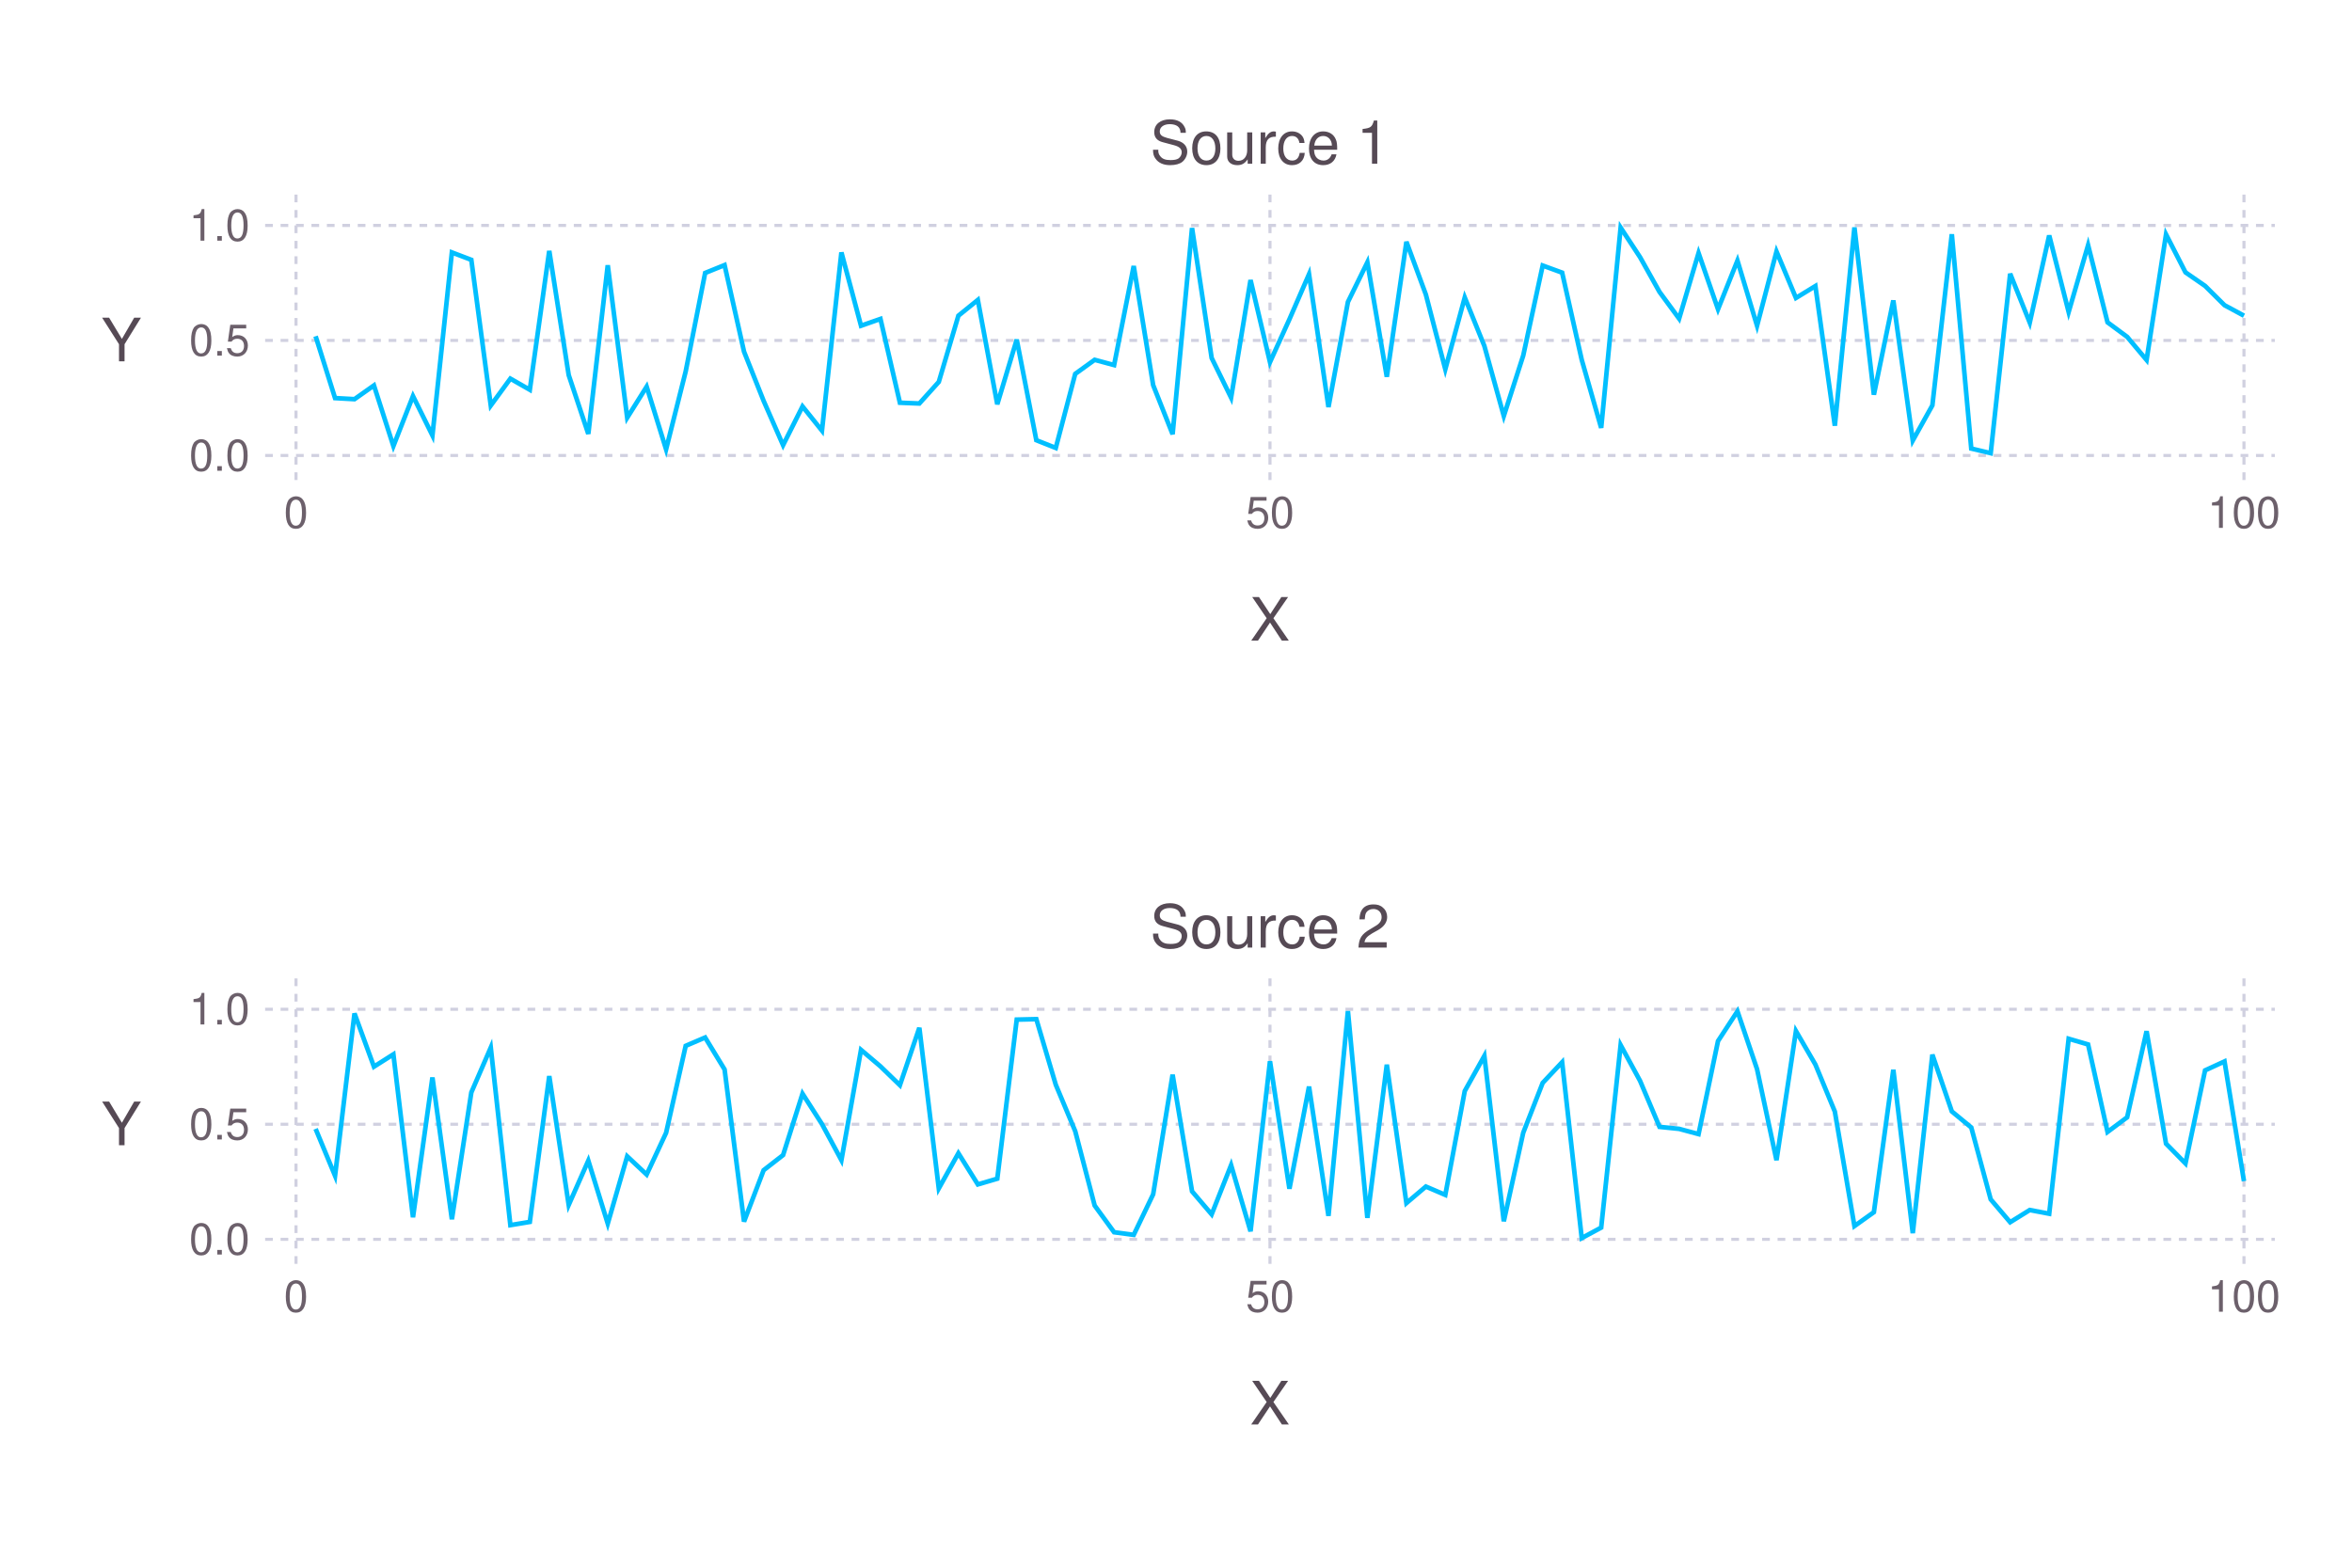
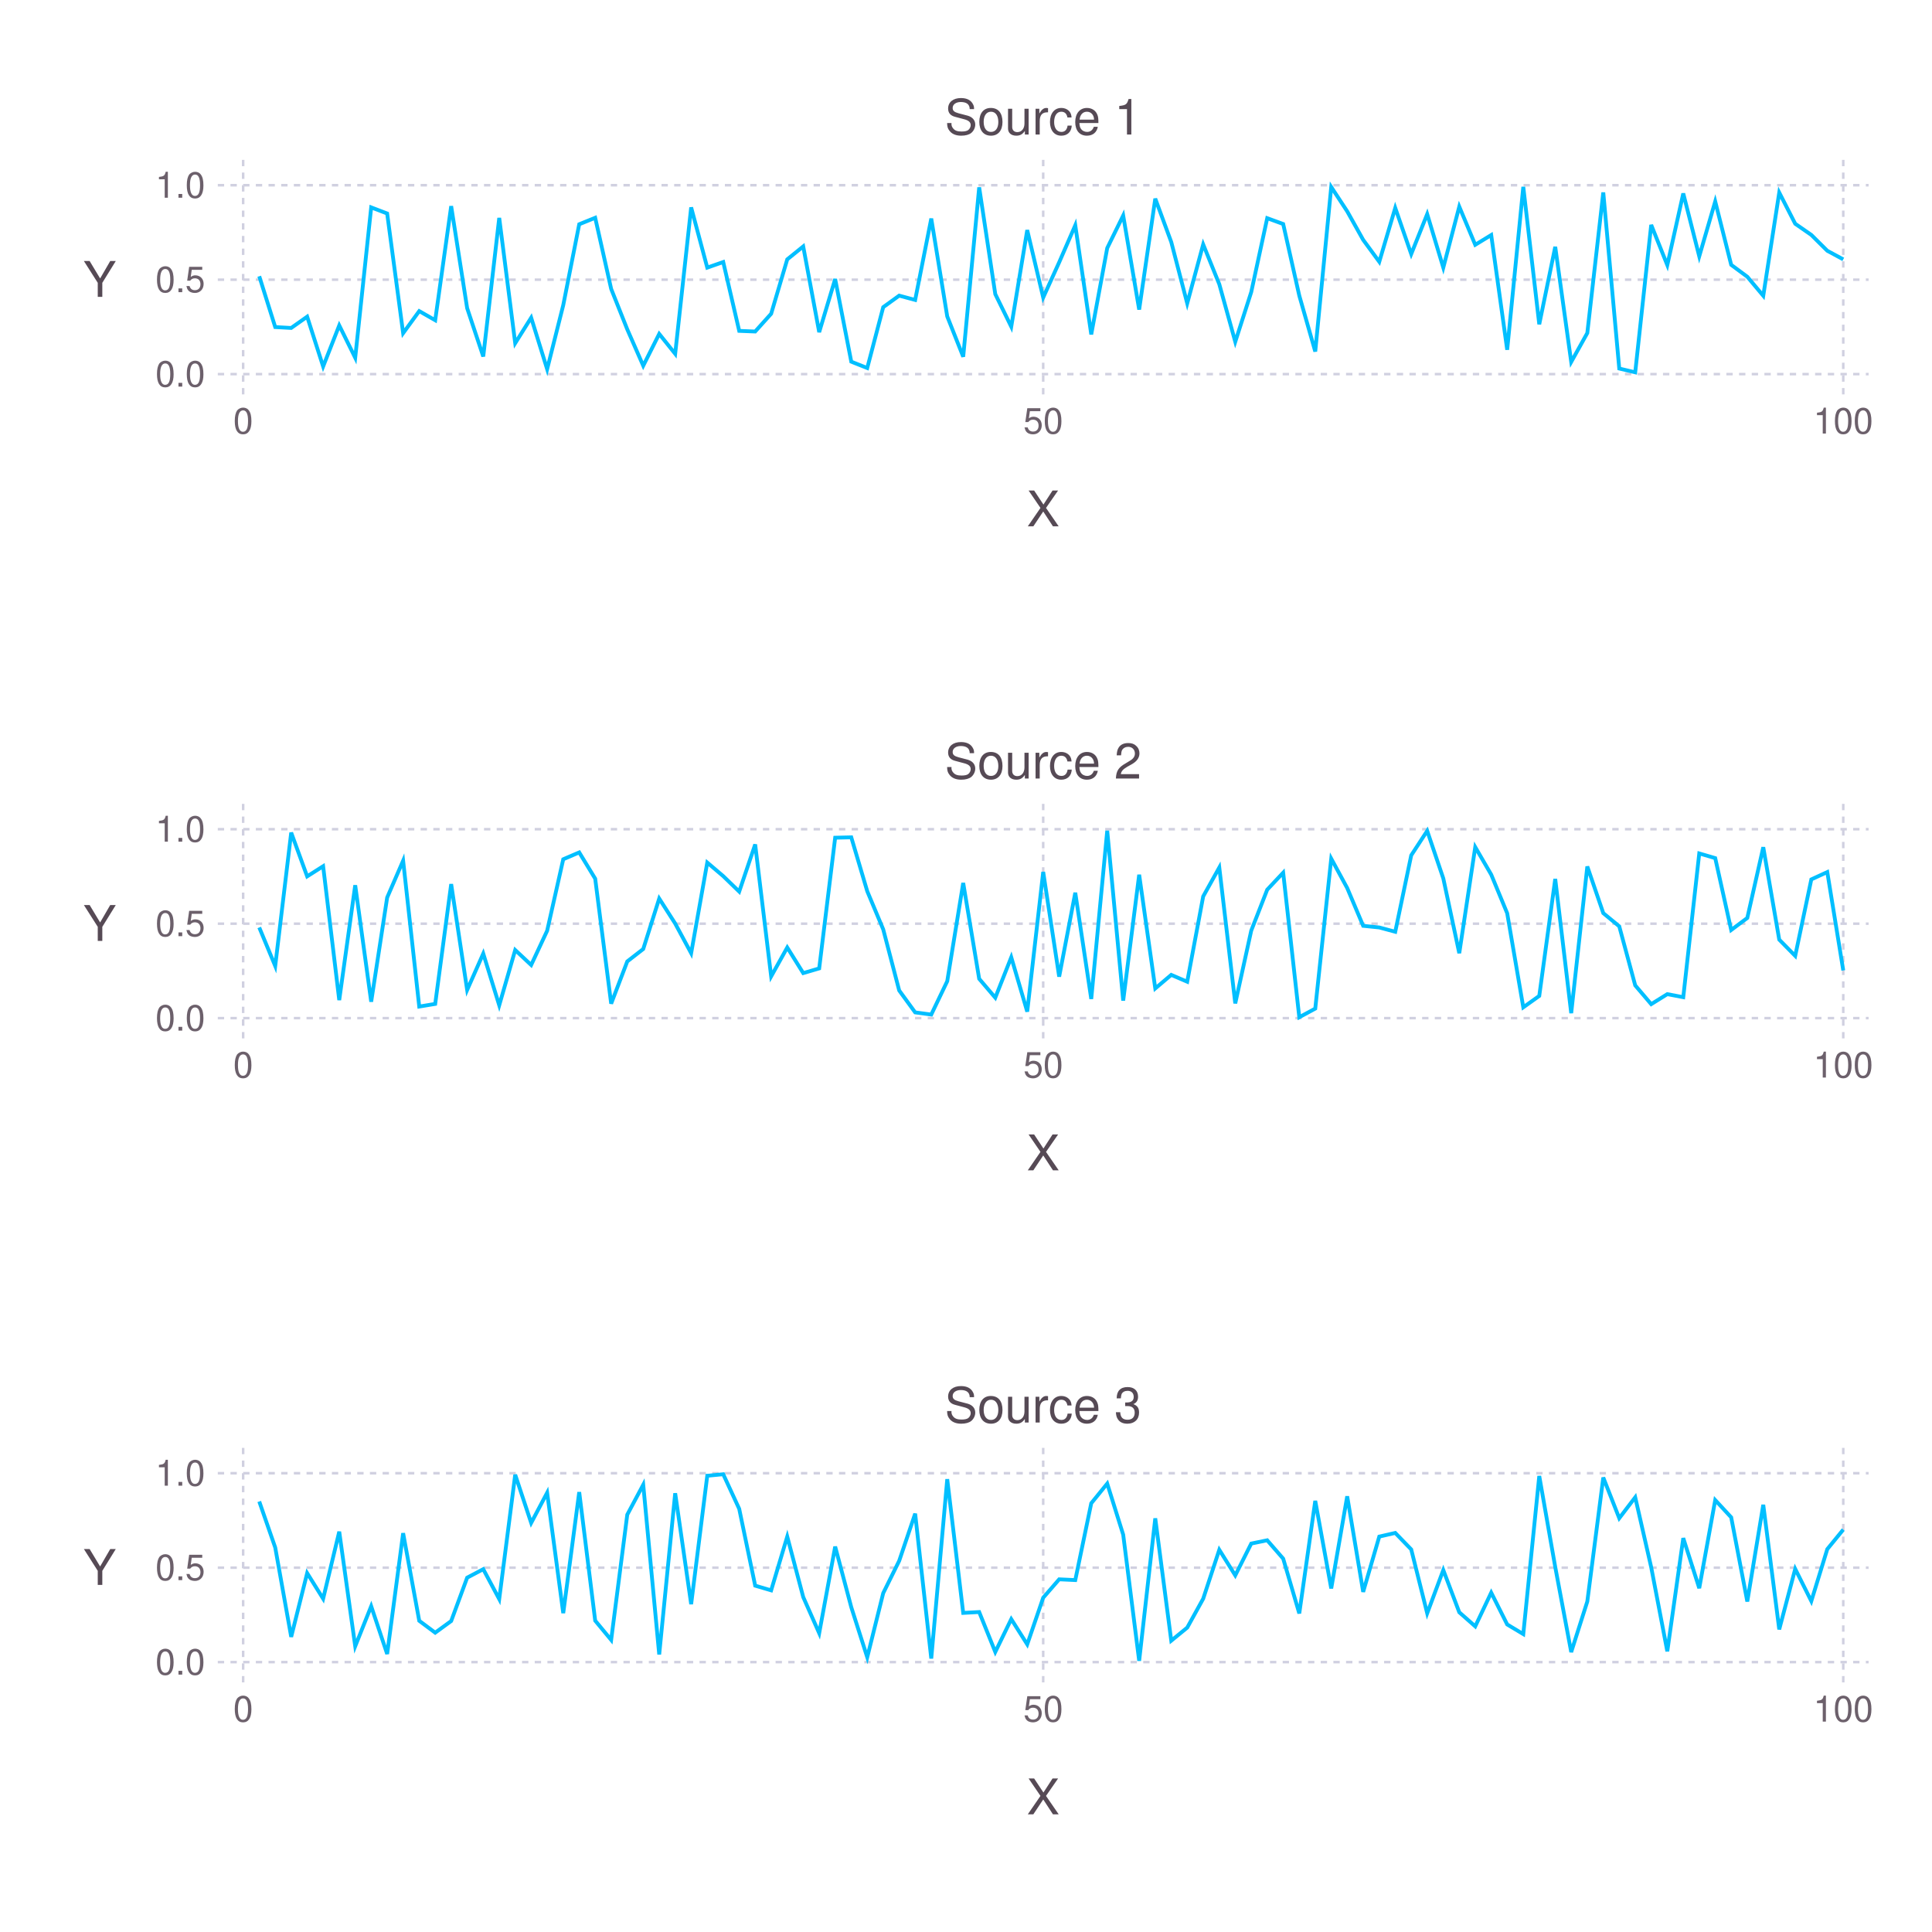
- <svg xmlns="http://www.w3.org/2000/svg" version="1.2" width="152.4mm" height="101.6mm" viewBox="0 0 152.4 101.6" stroke="none" fill="#000000" stroke-width="0.3" font-size="3.88">
-   <g class="plotroot xscalable yscalable" id="img-18da4b42-1">
-     <g font-size="3.88" font-family="'PT Sans','Helvetica Neue','Helvetica',sans-serif" fill="#564A55" stroke="#000000" stroke-opacity="0.000" id="img-18da4b42-2">
+ <svg xmlns="http://www.w3.org/2000/svg" version="1.2" width="152.4mm" height="152.4mm" viewBox="0 0 152.4 152.4" stroke="none" fill="#000000" stroke-width="0.3" font-size="3.88">
+   <g class="plotroot xscalable yscalable" id="img-ec6d833f-1">
+     <g font-size="3.88" font-family="'PT Sans','Helvetica Neue','Helvetica',sans-serif" fill="#564A55" stroke="#000000" stroke-opacity="0.000" id="img-ec6d833f-2">
+       <text x="82.29" y="140.79" text-anchor="middle" dy="0.6em">X</text>
+     </g>
+     <g class="guide xlabels" font-size="2.82" font-family="'PT Sans Caption','Helvetica Neue','Helvetica',sans-serif" fill="#6C606B" id="img-ec6d833f-3">
+       <text x="19.18" y="134.11" text-anchor="middle" dy="0.6em">0</text>
+       <text x="82.29" y="134.11" text-anchor="middle" dy="0.6em">50</text>
+       <text x="145.4" y="134.11" text-anchor="middle" dy="0.6em">100</text>
+     </g>
+     <g clip-path="url(#img-ec6d833f-4)">
+       <g id="img-ec6d833f-5">
+         <g pointer-events="visible" opacity="1" fill="#000000" fill-opacity="0.000" stroke="#000000" stroke-opacity="0.000" class="guide background" id="img-ec6d833f-6">
+           <rect x="17.18" y="114.21" width="130.22" height="18.9" />
+         </g>
+         <g class="guide ygridlines xfixed" stroke-dasharray="0.5,0.5" stroke-width="0.2" stroke="#D0D0E0" id="img-ec6d833f-7">
+           <path fill="none" d="M17.18,131.11 L 147.4 131.11" />
+           <path fill="none" d="M17.18,123.66 L 147.4 123.66" />
+           <path fill="none" d="M17.18,116.21 L 147.4 116.21" />
+         </g>
+         <g class="guide xgridlines yfixed" stroke-dasharray="0.5,0.5" stroke-width="0.2" stroke="#D0D0E0" id="img-ec6d833f-8">
+           <path fill="none" d="M19.18,114.21 L 19.18 133.11" />
+           <path fill="none" d="M82.29,114.21 L 82.29 133.11" />
+           <path fill="none" d="M145.4,114.21 L 145.4 133.11" />
+         </g>
+         <g class="plotpanel" id="img-ec6d833f-9">
+           <g stroke-width="0.3" fill="#000000" fill-opacity="0.000" class="geometry" stroke-dasharray="none" stroke="#00BFFF" id="img-ec6d833f-10">
+             <path fill="none" d="M20.45,118.44 L 21.71 122.07 22.97 129.12 24.23 124.09 25.49 126.11 26.76 120.82 28.02 129.86 29.28 126.7 30.54 130.47 31.8 120.94 33.07 127.85 34.33 128.79 35.59 127.87 36.85 124.45 38.12 123.78 39.38 126.14 40.64 116.33 41.9 120.13 43.16 117.75 44.43 127.25 45.69 117.7 46.95 127.84 48.21 129.36 49.48 119.48 50.74 117.12 52 130.51 53.26 117.79 54.52 126.54 55.79 116.41 57.05 116.29 58.31 119.02 59.57 125.08 60.83 125.45 62.1 121.21 63.36 125.98 64.62 128.83 65.88 122 67.15 126.78 68.41 130.73 69.67 125.67 70.93 123.12 72.19 119.4 73.46 130.83 74.72 116.68 75.98 127.23 77.24 127.16 78.51 130.31 79.77 127.72 81.03 129.71 82.29 126.03 83.55 124.58 84.82 124.64 86.08 118.58 87.34 117.03 88.6 121.06 89.86 131.01 91.13 119.77 92.39 129.42 93.65 128.39 94.91 126.11 96.18 122.25 97.44 124.27 98.7 121.76 99.96 121.5 101.22 122.95 102.49 127.27 103.75 118.39 105.01 125.3 106.27 118.03 107.53 125.57 108.8 121.21 110.06 120.92 111.32 122.22 112.58 127.26 113.85 123.85 115.11 127.18 116.37 128.29 117.63 125.63 118.89 128.14 120.16 128.9 121.42 116.43 122.68 123.61 123.94 130.32 125.21 126.33 126.47 116.55 127.73 119.76 128.99 118.11 130.25 123.63 131.52 130.26 132.78 121.33 134.04 125.28 135.3 118.33 136.56 119.69 137.83 126.33 139.09 118.7 140.35 128.53 141.61 123.76 142.88 126.3 144.14 122.2 145.4 120.66" />
+           </g>
+         </g>
+       </g>
+     </g>
+     <g class="guide ylabels" font-size="2.82" font-family="'PT Sans Caption','Helvetica Neue','Helvetica',sans-serif" fill="#6C606B" id="img-ec6d833f-11">
+       <text x="16.18" y="131.11" text-anchor="end" dy="0.35em">0.0</text>
+       <text x="16.18" y="123.66" text-anchor="end" dy="0.35em">0.5</text>
+       <text x="16.18" y="116.21" text-anchor="end" dy="0.35em">1.0</text>
+     </g>
+     <g font-size="3.88" font-family="'PT Sans','Helvetica Neue','Helvetica',sans-serif" fill="#564A55" stroke="#000000" stroke-opacity="0.000" id="img-ec6d833f-12">
+       <text x="9.16" y="123.66" text-anchor="end" dy="0.35em">Y</text>
+     </g>
+     <g font-size="3.88" font-family="'PT Sans','Helvetica Neue','Helvetica',sans-serif" fill="#564A55" stroke="#000000" stroke-opacity="0.000" id="img-ec6d833f-13">
+       <text x="82.29" y="112.21" text-anchor="middle">Source 3</text>
+     </g>
+   </g>
+   <g class="plotroot xscalable yscalable" id="img-ec6d833f-14">
+     <g font-size="3.88" font-family="'PT Sans','Helvetica Neue','Helvetica',sans-serif" fill="#564A55" stroke="#000000" stroke-opacity="0.000" id="img-ec6d833f-15">
      <text x="82.29" y="89.99" text-anchor="middle" dy="0.6em">X</text>
    </g>
-     <g class="guide xlabels" font-size="2.82" font-family="'PT Sans Caption','Helvetica Neue','Helvetica',sans-serif" fill="#6C606B" id="img-18da4b42-3">
-       <text x="19.18" y="83.32" text-anchor="middle" dy="0.6em">0</text>
-       <text x="82.29" y="83.32" text-anchor="middle" dy="0.6em">50</text>
-       <text x="145.4" y="83.32" text-anchor="middle" dy="0.6em">100</text>
+     <g class="guide xlabels" font-size="2.82" font-family="'PT Sans Caption','Helvetica Neue','Helvetica',sans-serif" fill="#6C606B" id="img-ec6d833f-16">
+       <text x="19.18" y="83.31" text-anchor="middle" dy="0.6em">0</text>
+       <text x="82.29" y="83.31" text-anchor="middle" dy="0.6em">50</text>
+       <text x="145.4" y="83.31" text-anchor="middle" dy="0.6em">100</text>
    </g>
-     <g clip-path="url(#img-18da4b42-4)">
-       <g id="img-18da4b42-5">
-         <g pointer-events="visible" opacity="1" fill="#000000" fill-opacity="0.000" stroke="#000000" stroke-opacity="0.000" class="guide background" id="img-18da4b42-6">
+     <g clip-path="url(#img-ec6d833f-17)">
+       <g id="img-ec6d833f-18">
+         <g pointer-events="visible" opacity="1" fill="#000000" fill-opacity="0.000" stroke="#000000" stroke-opacity="0.000" class="guide background" id="img-ec6d833f-19">
          <rect x="17.18" y="63.41" width="130.22" height="18.9" />
        </g>
-         <g class="guide ygridlines xfixed" stroke-dasharray="0.5,0.5" stroke-width="0.2" stroke="#D0D0E0" id="img-18da4b42-7">
-           <path fill="none" d="M17.18,80.32 L 147.4 80.32" />
+         <g class="guide ygridlines xfixed" stroke-dasharray="0.5,0.5" stroke-width="0.2" stroke="#D0D0E0" id="img-ec6d833f-20">
+           <path fill="none" d="M17.18,80.31 L 147.4 80.31" />
          <path fill="none" d="M17.18,72.86 L 147.4 72.86" />
          <path fill="none" d="M17.18,65.41 L 147.4 65.41" />
        </g>
-         <g class="guide xgridlines yfixed" stroke-dasharray="0.5,0.5" stroke-width="0.2" stroke="#D0D0E0" id="img-18da4b42-8">
-           <path fill="none" d="M19.18,63.41 L 19.18 82.32" />
-           <path fill="none" d="M82.29,63.41 L 82.29 82.32" />
-           <path fill="none" d="M145.4,63.41 L 145.4 82.32" />
+         <g class="guide xgridlines yfixed" stroke-dasharray="0.5,0.5" stroke-width="0.2" stroke="#D0D0E0" id="img-ec6d833f-21">
+           <path fill="none" d="M19.18,63.41 L 19.18 82.31" />
+           <path fill="none" d="M82.29,63.41 L 82.29 82.31" />
+           <path fill="none" d="M145.4,63.41 L 145.4 82.31" />
        </g>
-         <g class="plotpanel" id="img-18da4b42-9">
-           <g stroke-width="0.3" fill="#000000" fill-opacity="0.000" class="geometry" stroke-dasharray="none" stroke="#00BFFF" id="img-18da4b42-10">
+         <g class="plotpanel" id="img-ec6d833f-22">
+           <g stroke-width="0.3" fill="#000000" fill-opacity="0.000" class="geometry" stroke-dasharray="none" stroke="#00BFFF" id="img-ec6d833f-23">
            <path fill="none" d="M20.45,73.16 L 21.71 76.2 22.97 65.68 24.23 69.13 25.49 68.33 26.76 78.89 28.02 69.83 29.28 79.02 30.54 70.8 31.8 67.89 33.07 79.4 34.33 79.19 35.59 69.74 36.85 78.09 38.12 75.22 39.38 79.3 40.64 74.94 41.9 76.12 43.16 73.42 44.43 67.78 45.69 67.24 46.95 69.31 48.21 79.17 49.48 75.84 50.74 74.86 52 70.88 53.26 72.85 54.52 75.19 55.79 68.04 57.05 69.11 58.31 70.33 59.57 66.61 60.83 77.02 62.1 74.74 63.36 76.76 64.62 76.39 65.88 66.08 67.15 66.05 68.41 70.3 69.67 73.31 70.93 78.13 72.19 79.86 73.46 80.03 74.72 77.4 75.98 69.65 77.24 77.21 78.51 78.7 79.77 75.51 81.03 79.8 82.29 68.78 83.55 77.04 84.82 70.42 86.08 78.8 87.34 65.53 88.6 78.93 89.86 69 91.13 77.97 92.39 76.9 93.65 77.44 94.91 70.71 96.18 68.43 97.44 79.15 98.7 73.41 99.96 70.18 101.22 68.84 102.49 80.24 103.75 79.56 105.01 67.73 106.27 70.05 107.53 73.03 108.8 73.16 110.06 73.5 111.32 67.47 112.58 65.54 113.85 69.29 115.11 75.19 116.37 66.82 117.63 68.99 118.89 72.04 120.16 79.46 121.42 78.56 122.68 69.33 123.94 79.92 125.21 68.35 126.47 72.03 127.73 73.07 128.99 77.73 130.25 79.21 131.52 78.42 132.78 78.66 134.04 67.32 135.3 67.69 136.56 73.36 137.83 72.41 139.09 66.83 140.35 74.12 141.61 75.4 142.88 69.37 144.14 68.79 145.4 76.55" />
          </g>
        </g>
      </g>
    </g>
-     <g class="guide ylabels" font-size="2.82" font-family="'PT Sans Caption','Helvetica Neue','Helvetica',sans-serif" fill="#6C606B" id="img-18da4b42-11">
-       <text x="16.18" y="80.32" text-anchor="end" dy="0.35em">0.0</text>
+     <g class="guide ylabels" font-size="2.82" font-family="'PT Sans Caption','Helvetica Neue','Helvetica',sans-serif" fill="#6C606B" id="img-ec6d833f-24">
+       <text x="16.18" y="80.31" text-anchor="end" dy="0.35em">0.0</text>
      <text x="16.18" y="72.86" text-anchor="end" dy="0.35em">0.5</text>
      <text x="16.18" y="65.41" text-anchor="end" dy="0.35em">1.0</text>
    </g>
-     <g font-size="3.88" font-family="'PT Sans','Helvetica Neue','Helvetica',sans-serif" fill="#564A55" stroke="#000000" stroke-opacity="0.000" id="img-18da4b42-12">
+     <g font-size="3.88" font-family="'PT Sans','Helvetica Neue','Helvetica',sans-serif" fill="#564A55" stroke="#000000" stroke-opacity="0.000" id="img-ec6d833f-25">
      <text x="9.16" y="72.86" text-anchor="end" dy="0.35em">Y</text>
    </g>
-     <g font-size="3.88" font-family="'PT Sans','Helvetica Neue','Helvetica',sans-serif" fill="#564A55" stroke="#000000" stroke-opacity="0.000" id="img-18da4b42-13">
+     <g font-size="3.88" font-family="'PT Sans','Helvetica Neue','Helvetica',sans-serif" fill="#564A55" stroke="#000000" stroke-opacity="0.000" id="img-ec6d833f-26">
      <text x="82.29" y="61.41" text-anchor="middle">Source 2</text>
    </g>
  </g>
-   <g class="plotroot xscalable yscalable" id="img-18da4b42-14">
-     <g font-size="3.88" font-family="'PT Sans','Helvetica Neue','Helvetica',sans-serif" fill="#564A55" stroke="#000000" stroke-opacity="0.000" id="img-18da4b42-15">
+   <g class="plotroot xscalable yscalable" id="img-ec6d833f-27">
+     <g font-size="3.88" font-family="'PT Sans','Helvetica Neue','Helvetica',sans-serif" fill="#564A55" stroke="#000000" stroke-opacity="0.000" id="img-ec6d833f-28">
      <text x="82.29" y="39.19" text-anchor="middle" dy="0.6em">X</text>
    </g>
-     <g class="guide xlabels" font-size="2.82" font-family="'PT Sans Caption','Helvetica Neue','Helvetica',sans-serif" fill="#6C606B" id="img-18da4b42-16">
-       <text x="19.18" y="32.52" text-anchor="middle" dy="0.6em">0</text>
-       <text x="82.29" y="32.52" text-anchor="middle" dy="0.6em">50</text>
-       <text x="145.4" y="32.52" text-anchor="middle" dy="0.6em">100</text>
+     <g class="guide xlabels" font-size="2.82" font-family="'PT Sans Caption','Helvetica Neue','Helvetica',sans-serif" fill="#6C606B" id="img-ec6d833f-29">
+       <text x="19.18" y="32.51" text-anchor="middle" dy="0.6em">0</text>
+       <text x="82.29" y="32.51" text-anchor="middle" dy="0.6em">50</text>
+       <text x="145.4" y="32.51" text-anchor="middle" dy="0.6em">100</text>
    </g>
-     <g clip-path="url(#img-18da4b42-17)">
-       <g id="img-18da4b42-18">
-         <g pointer-events="visible" opacity="1" fill="#000000" fill-opacity="0.000" stroke="#000000" stroke-opacity="0.000" class="guide background" id="img-18da4b42-19">
+     <g clip-path="url(#img-ec6d833f-30)">
+       <g id="img-ec6d833f-31">
+         <g pointer-events="visible" opacity="1" fill="#000000" fill-opacity="0.000" stroke="#000000" stroke-opacity="0.000" class="guide background" id="img-ec6d833f-32">
          <rect x="17.18" y="12.61" width="130.22" height="18.9" />
        </g>
-         <g class="guide ygridlines xfixed" stroke-dasharray="0.5,0.5" stroke-width="0.2" stroke="#D0D0E0" id="img-18da4b42-20">
-           <path fill="none" d="M17.18,29.52 L 147.4 29.52" />
+         <g class="guide ygridlines xfixed" stroke-dasharray="0.5,0.5" stroke-width="0.2" stroke="#D0D0E0" id="img-ec6d833f-33">
+           <path fill="none" d="M17.18,29.51 L 147.4 29.51" />
          <path fill="none" d="M17.18,22.06 L 147.4 22.06" />
          <path fill="none" d="M17.18,14.61 L 147.4 14.61" />
        </g>
-         <g class="guide xgridlines yfixed" stroke-dasharray="0.5,0.5" stroke-width="0.2" stroke="#D0D0E0" id="img-18da4b42-21">
-           <path fill="none" d="M19.18,12.61 L 19.18 31.52" />
-           <path fill="none" d="M82.29,12.61 L 82.29 31.52" />
-           <path fill="none" d="M145.4,12.61 L 145.4 31.52" />
+         <g class="guide xgridlines yfixed" stroke-dasharray="0.5,0.5" stroke-width="0.2" stroke="#D0D0E0" id="img-ec6d833f-34">
+           <path fill="none" d="M19.18,12.61 L 19.18 31.51" />
+           <path fill="none" d="M82.29,12.61 L 82.29 31.51" />
+           <path fill="none" d="M145.4,12.61 L 145.4 31.51" />
        </g>
-         <g class="plotpanel" id="img-18da4b42-22">
-           <g stroke-width="0.3" fill="#000000" fill-opacity="0.000" class="geometry" stroke-dasharray="none" stroke="#00BFFF" id="img-18da4b42-23">
+         <g class="plotpanel" id="img-ec6d833f-35">
+           <g stroke-width="0.3" fill="#000000" fill-opacity="0.000" class="geometry" stroke-dasharray="none" stroke="#00BFFF" id="img-ec6d833f-36">
            <path fill="none" d="M20.45,21.79 L 21.71 25.8 22.97 25.87 24.23 24.98 25.49 28.91 26.76 25.67 28.02 28.22 29.28 16.36 30.54 16.84 31.8 26.28 33.07 24.54 34.33 25.26 35.59 16.26 36.85 24.31 38.12 28.12 39.38 17.19 40.64 27.07 41.9 25.06 43.16 29.12 44.43 24.07 45.69 17.69 46.95 17.18 48.21 22.79 49.48 25.98 50.74 28.85 52 26.34 53.26 27.91 54.52 16.36 55.79 21.11 57.05 20.67 58.31 26.1 59.57 26.15 60.83 24.75 62.1 20.46 63.36 19.44 64.62 26.2 65.88 22.01 67.15 28.53 68.41 29.03 69.67 24.23 70.93 23.32 72.19 23.66 73.46 17.24 74.72 24.96 75.98 28.14 77.24 14.78 78.51 23.2 79.77 25.77 81.03 18.15 82.29 23.47 83.55 20.69 84.82 17.77 86.08 26.38 87.34 19.57 88.6 17 89.86 24.42 91.13 15.67 92.39 19.09 93.65 23.93 94.91 19.28 96.18 22.42 97.44 26.96 98.7 23.04 99.96 17.21 101.22 17.67 102.49 23.32 103.75 27.73 105.01 14.75 106.27 16.67 107.53 18.92 108.8 20.65 110.06 16.4 111.32 20.04 112.58 16.89 113.85 21.11 115.11 16.3 116.37 19.31 117.63 18.54 118.89 27.59 120.16 14.74 121.42 25.58 122.68 19.47 123.94 28.55 125.21 26.27 126.47 15.18 127.73 29.07 128.99 29.37 130.25 17.74 131.52 20.91 132.78 15.26 134.04 20.22 135.3 15.89 136.56 20.89 137.83 21.83 139.09 23.33 140.35 15.19 141.61 17.65 142.88 18.53 144.14 19.78 145.4 20.46" />
          </g>
        </g>
      </g>
    </g>
-     <g class="guide ylabels" font-size="2.82" font-family="'PT Sans Caption','Helvetica Neue','Helvetica',sans-serif" fill="#6C606B" id="img-18da4b42-24">
-       <text x="16.18" y="29.52" text-anchor="end" dy="0.35em">0.0</text>
+     <g class="guide ylabels" font-size="2.82" font-family="'PT Sans Caption','Helvetica Neue','Helvetica',sans-serif" fill="#6C606B" id="img-ec6d833f-37">
+       <text x="16.18" y="29.51" text-anchor="end" dy="0.35em">0.0</text>
      <text x="16.18" y="22.06" text-anchor="end" dy="0.35em">0.5</text>
      <text x="16.18" y="14.61" text-anchor="end" dy="0.35em">1.0</text>
    </g>
-     <g font-size="3.88" font-family="'PT Sans','Helvetica Neue','Helvetica',sans-serif" fill="#564A55" stroke="#000000" stroke-opacity="0.000" id="img-18da4b42-25">
+     <g font-size="3.88" font-family="'PT Sans','Helvetica Neue','Helvetica',sans-serif" fill="#564A55" stroke="#000000" stroke-opacity="0.000" id="img-ec6d833f-38">
      <text x="9.16" y="22.06" text-anchor="end" dy="0.35em">Y</text>
    </g>
-     <g font-size="3.88" font-family="'PT Sans','Helvetica Neue','Helvetica',sans-serif" fill="#564A55" stroke="#000000" stroke-opacity="0.000" id="img-18da4b42-26">
+     <g font-size="3.88" font-family="'PT Sans','Helvetica Neue','Helvetica',sans-serif" fill="#564A55" stroke="#000000" stroke-opacity="0.000" id="img-ec6d833f-39">
      <text x="82.29" y="10.61" text-anchor="middle">Source 1</text>
    </g>
  </g>
  <defs>
-     <clipPath id="img-18da4b42-17">
-       <path d="M17.18,12.61 L 147.4 12.61 147.4 31.52 17.18 31.52" />
+     <clipPath id="img-ec6d833f-30">
+       <path d="M17.18,12.61 L 147.4 12.61 147.4 31.51 17.18 31.51" />
    </clipPath>
-     <clipPath id="img-18da4b42-4">
-       <path d="M17.18,63.41 L 147.4 63.41 147.4 82.32 17.18 82.32" />
+     <clipPath id="img-ec6d833f-17">
+       <path d="M17.18,63.41 L 147.4 63.41 147.4 82.31 17.18 82.31" />
+     </clipPath>
+     <clipPath id="img-ec6d833f-4">
+       <path d="M17.18,114.21 L 147.4 114.21 147.4 133.11 17.18 133.11" />
    </clipPath>
  </defs>
</svg>
